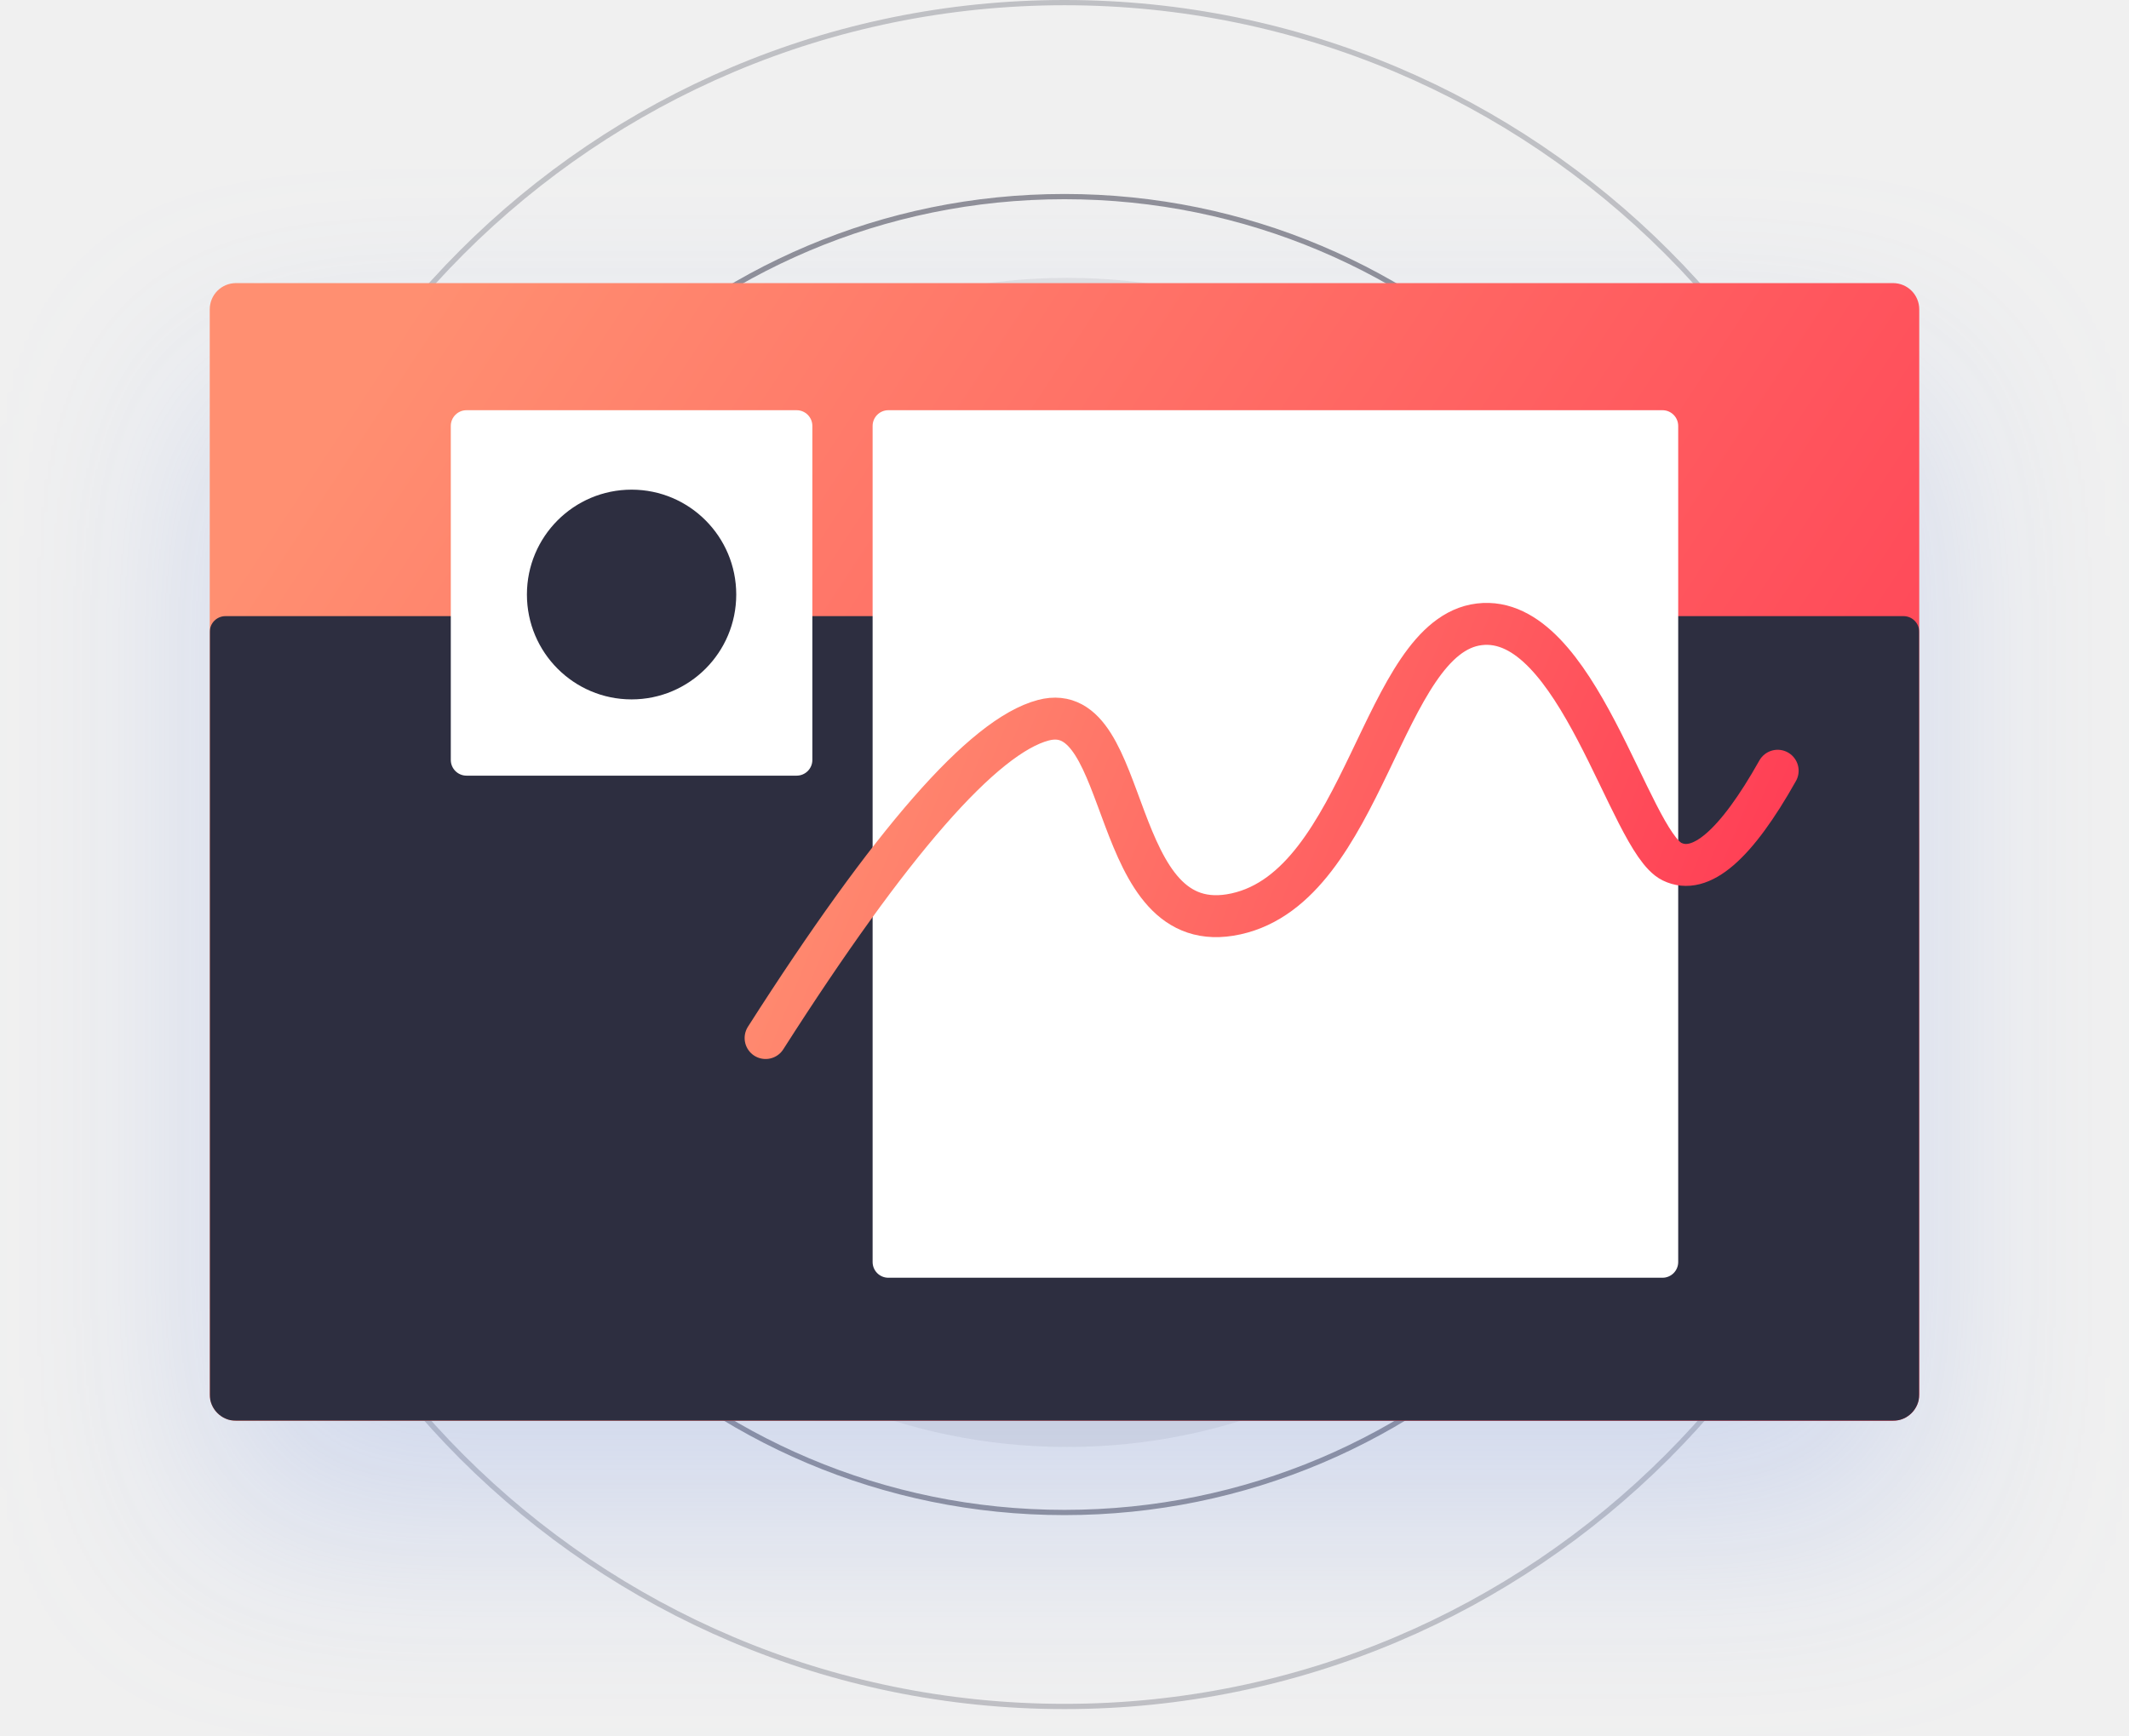
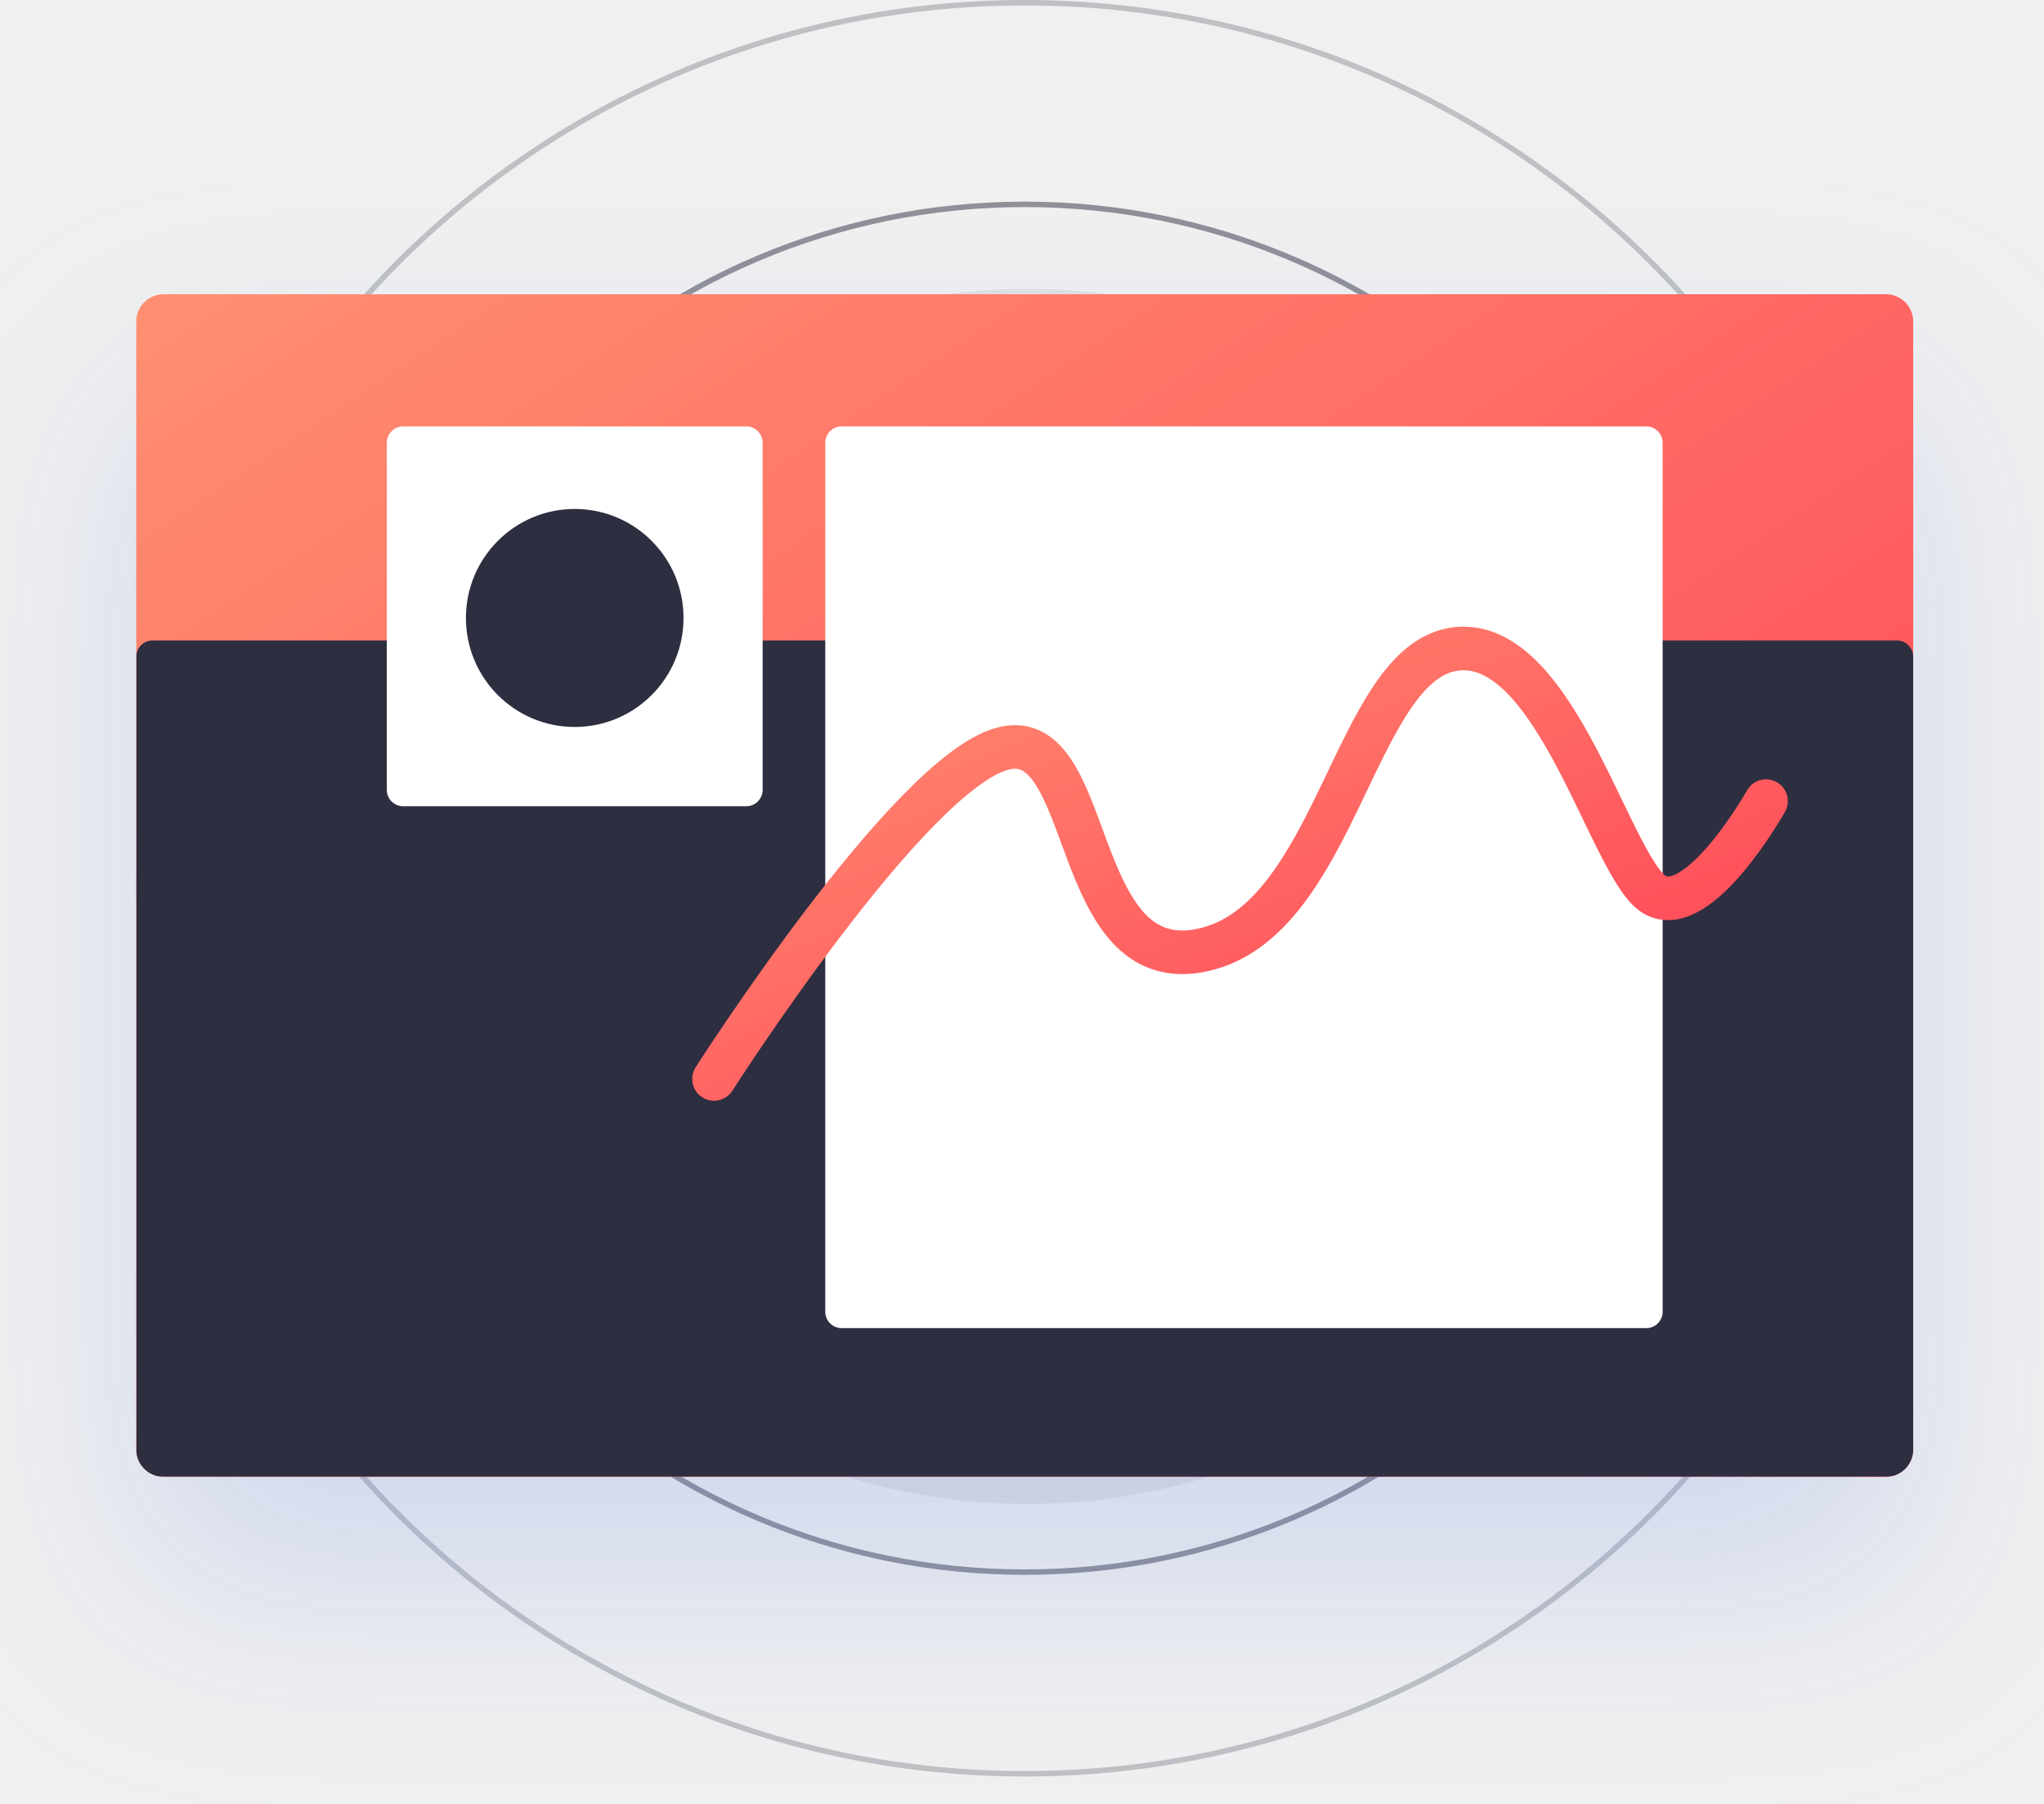
- <svg xmlns="http://www.w3.org/2000/svg" xmlns:xlink="http://www.w3.org/1999/xlink" width="406" height="331">
+ <svg xmlns="http://www.w3.org/2000/svg" width="375" height="331" viewBox="0 0 375 331" fill="none">
+   <g id="Group 10">
+     <g id="Group 21">
+       <rect id="Rectangle Copy" opacity="0.08" width="223" height="223" rx="111.5" transform="matrix(1 0 0 -1 77 276)" fill="#2D2E40" />
+       <rect id="Rectangle Copy 4" opacity="0.5" x="0.5" y="-0.5" width="251" height="251" rx="125.5" transform="matrix(1 0 0 -1 62 288)" stroke="#2D2E40" />
+       <rect id="Rectangle Copy 9" opacity="0.25" x="0.5" y="-0.5" width="325" height="325" rx="162.5" transform="matrix(1 0 0 -1 25 325)" stroke="#2D2E40" />
+     </g>
+     <g id="Group 14">
+       <g id="Group 13">
+         <g id="Mask" filter="url(#filter0_d_0_96)">
+           <rect x="25" y="54" width="326" height="217" rx="5" fill="url(#paint0_linear_0_96)" />
+         </g>
+         <mask id="mask0_0_96" style="mask-type:alpha" maskUnits="userSpaceOnUse" x="25" y="54" width="326" height="217">
+           <rect id="Mask_2" x="25" y="54" width="326" height="217" rx="5" fill="white" />
+         </mask>
+         <g mask="url(#mask0_0_96)">
+           <path id="Mask Copy" d="M25 120.525C25 118.868 26.343 117.525 28 117.525H348C349.657 117.525 351 118.868 351 120.525V268C351 269.657 349.657 271 348 271H28C26.343 271 25 269.657 25 268V120.525Z" fill="#2D2E40" />
+           <rect id="Mask Copy 2" x="70.967" y="78.246" width="68.95" height="69.707" rx="3" fill="white" />
+           <ellipse id="Oval" cx="105.442" cy="113.402" rx="19.959" ry="20.003" fill="#2D2E40" />
+           <rect id="Mask Copy 3" x="151.408" y="78.246" width="153.625" height="165.478" rx="3" fill="white" />
+         </g>
+       </g>
+       <path id="Path 2" d="M131 198C131 198 166.807 141.909 183.964 137.38C201.122 132.851 196.003 179.754 220.708 174.318C245.413 168.882 248.425 121.324 267.111 119.084C285.796 116.843 295.682 160.341 303.844 164.348C312.006 168.356 324 147.016 324 147.016" stroke="url(#paint1_linear_0_96)" stroke-width="8" stroke-linecap="round" />
+     </g>
+   </g>
  <defs>
-     <linearGradient x1="0%" y1="27.846%" x2="100%" y2="72.154%" id="c">
-       <stop stop-color="#FF8F71" offset="0%" />
-       <stop stop-color="#FF3E55" offset="100%" />
+     <filter id="filter0_d_0_96" x="-15" y="34" width="406" height="297" filterUnits="userSpaceOnUse" color-interpolation-filters="sRGB">
+       <feFlood flood-opacity="0" result="BackgroundImageFix" />
+       <feColorMatrix in="SourceAlpha" type="matrix" values="0 0 0 0 0 0 0 0 0 0 0 0 0 0 0 0 0 0 127 0" result="hardAlpha" />
+       <feOffset dy="20" />
+       <feGaussianBlur stdDeviation="20" />
+       <feColorMatrix type="matrix" values="0 0 0 0 0.422 0 0 0 0 0.554 0 0 0 0 0.894 0 0 0 0.243 0" />
+       <feBlend mode="normal" in2="BackgroundImageFix" result="effect1_dropShadow_0_96" />
+       <feBlend mode="normal" in="SourceGraphic" in2="effect1_dropShadow_0_96" result="shape" />
+     </filter>
+     <linearGradient id="paint0_linear_0_96" x1="-138" y1="162.5" x2="62.189" y2="463.245" gradientUnits="userSpaceOnUse">
+       <stop stop-color="#FF8F71" />
+       <stop offset="1" stop-color="#FF3E55" />
    </linearGradient>
-     <linearGradient x1="0%" y1="41.623%" x2="100%" y2="58.377%" id="e">
-       <stop stop-color="#FF8F71" offset="0%" />
-       <stop stop-color="#FF3E55" offset="100%" />
+     <linearGradient id="paint1_linear_0_96" x1="34.5" y1="158.5" x2="89.893" y2="293.826" gradientUnits="userSpaceOnUse">
+       <stop stop-color="#FF8F71" />
+       <stop offset="1" stop-color="#FF3E55" />
    </linearGradient>
-     <filter x="-21.5%" y="-23%" width="142.9%" height="164.5%" filterUnits="objectBoundingBox" id="b">
-       <feOffset dy="20" in="SourceAlpha" result="shadowOffsetOuter1" />
-       <feGaussianBlur stdDeviation="20" in="shadowOffsetOuter1" result="shadowBlurOuter1" />
-       <feColorMatrix values="0 0 0 0 0.422 0 0 0 0 0.554 0 0 0 0 0.894 0 0 0 0.243 0" in="shadowBlurOuter1" />
-     </filter>
-     <rect id="a" x="0" y="0" width="326" height="217" rx="5" />
  </defs>
-   <g fill="none" fill-rule="evenodd">
-     <g transform="translate(40)">
-       <rect fill="#2D2E40" opacity=".08" transform="matrix(1 0 0 -1 0 329)" x="52" y="53" width="223" height="223" rx="111.5" />
-       <rect stroke="#2D2E40" opacity=".5" transform="matrix(1 0 0 -1 0 326)" x="37.5" y="37.5" width="251" height="251" rx="125.5" />
-       <rect stroke="#2D2E40" opacity=".25" transform="matrix(1 0 0 -1 0 326)" x=".5" y=".5" width="325" height="325" rx="162.5" />
-     </g>
-     <g transform="translate(40 54)">
-       <mask id="d" fill="#fff">
-         <use xlink:href="#a" />
-       </mask>
-       <g fill-rule="nonzero">
-         <use fill="#000" filter="url(#b)" xlink:href="#a" />
-         <use fill="url(#c)" xlink:href="#a" />
-       </g>
-       <path d="M3 63.525h320a3 3 0 013 3V214a3 3 0 01-3 3H3a3 3 0 01-3-3V66.525a3 3 0 013-3z" fill="#2D2E40" fill-rule="nonzero" mask="url(#d)" />
-       <rect fill="#FFF" fill-rule="nonzero" mask="url(#d)" x="45.967" y="24.246" width="68.95" height="69.707" rx="3" />
-       <ellipse fill="#2D2E40" mask="url(#d)" cx="80.442" cy="59.402" rx="19.959" ry="20.003" />
-       <rect fill="#FFF" fill-rule="nonzero" mask="url(#d)" x="126.408" y="24.246" width="153.625" height="165.478" rx="3" />
-     </g>
-     <path d="M106 144c23.871-37.394 41.526-57.6 52.964-60.62 17.158-4.53 12.04 42.374 36.744 36.938 24.705-5.436 27.717-52.994 46.403-55.234 18.685-2.241 28.57 41.257 36.733 45.264 5.441 2.672 12.16-3.105 20.156-17.332" stroke="url(#e)" stroke-width="8" stroke-linecap="round" transform="translate(40 54)" />
-   </g>
</svg>
